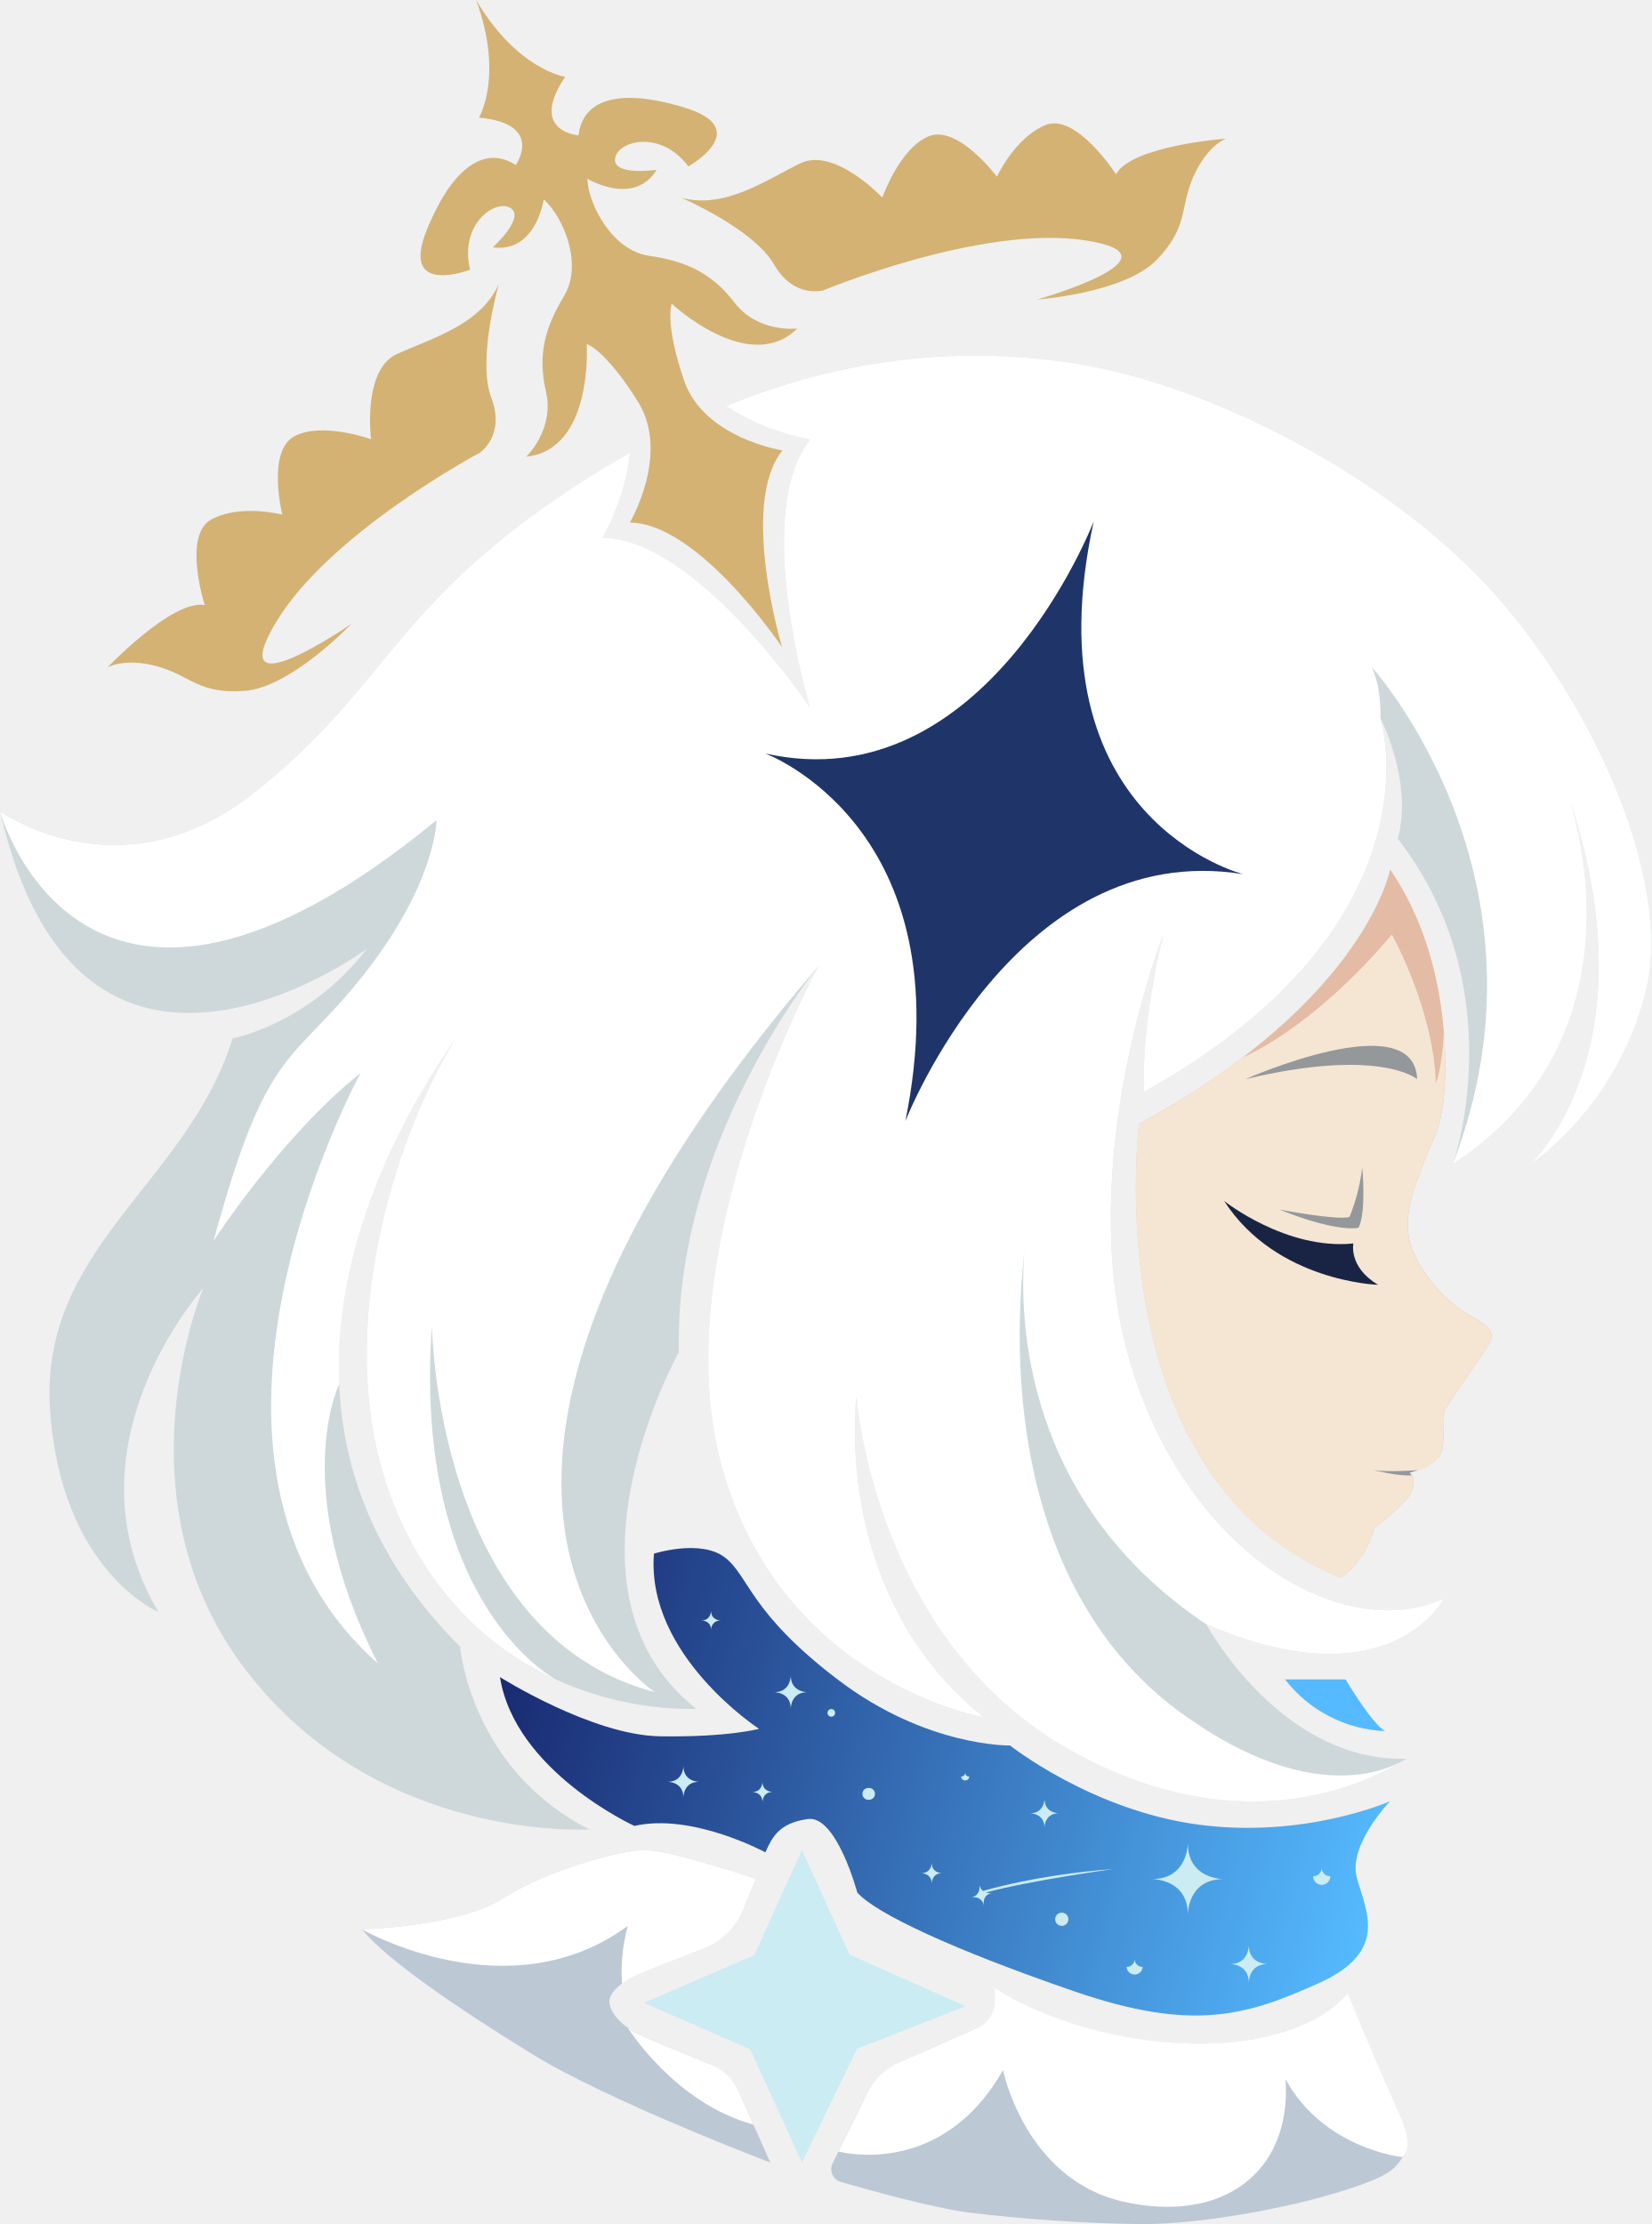
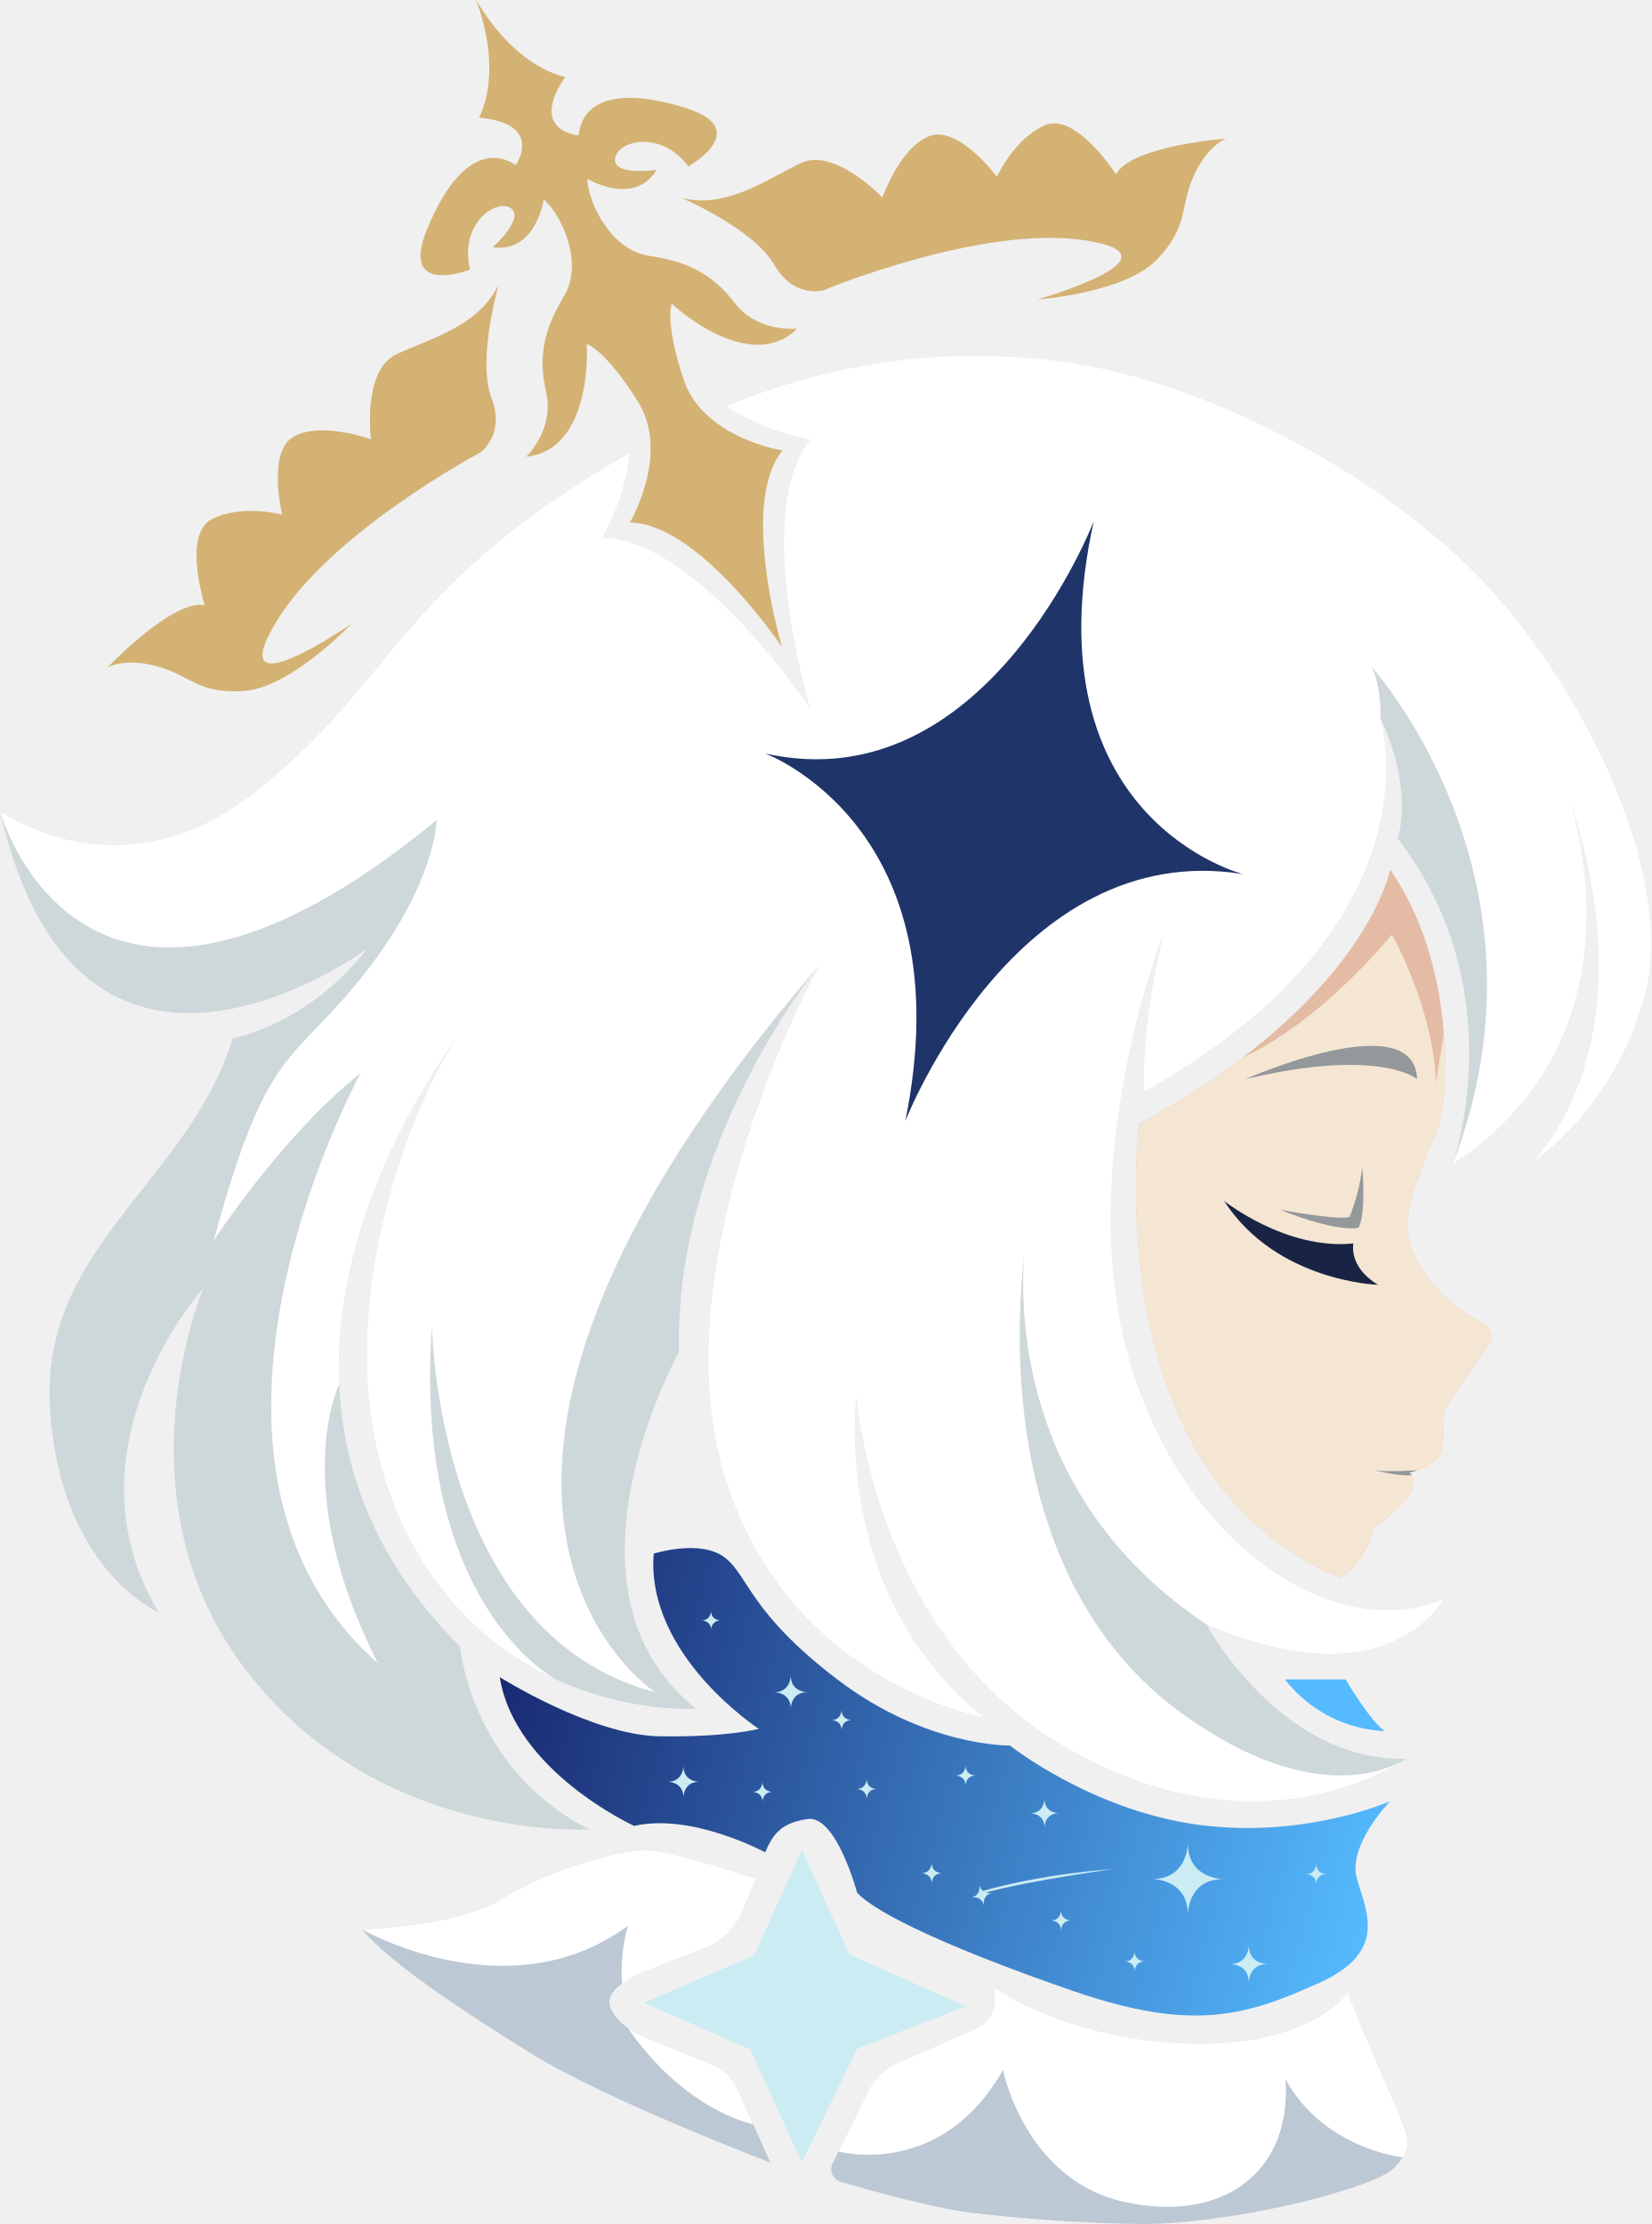
- <svg xmlns="http://www.w3.org/2000/svg" id="Layer_1" data-name="Layer 1" viewBox="0 0 646.68 870.98">
+ <svg xmlns="http://www.w3.org/2000/svg" id="Layer_1" data-name="Layer 1" viewBox="0 0 646.683 870.98">
  <defs>
-     <style>.cls-1{fill:url(#linear-gradient);}.cls-2{fill:#cbecf3;}.cls-3{fill:#bcc8d4;}.cls-4{fill:#fff;}.cls-5{fill:#e4bba5;}.cls-6{fill:#f5e6d3;}.cls-7{fill:#94989b;}.cls-8{fill:#192444;}.cls-9{fill:#55baff;}.cls-10{fill:#ced8da;}.cls-11{fill:#1f3469;}.cls-12{fill:#d4b273;}</style>
-     <linearGradient id="linear-gradient" x1="373.42" y1="717.45" x2="715.59" y2="809.14" gradientUnits="userSpaceOnUse">
+     <style>
+       .cls-1 {
+         fill: url(#linear-gradient);
+       }
+ 
+       .cls-2 {
+         fill: #cbecf3;
+       }
+ 
+       .cls-3 {
+         fill: #bcc8d4;
+       }
+ 
+       .cls-4 {
+         fill: #fff;
+       }
+ 
+       .cls-5 {
+         fill: #e4bba5;
+       }
+ 
+       .cls-6 {
+         fill: #f5e6d3;
+       }
+ 
+       .cls-7 {
+         fill: #94989b;
+       }
+ 
+       .cls-8 {
+         fill: #192444;
+       }
+ 
+       .cls-9 {
+         fill: #55baff;
+       }
+ 
+       .cls-10 {
+         fill: #ced8da;
+       }
+ 
+       .cls-11 {
+         fill: #1f3469;
+       }
+ 
+       .cls-12 {
+         fill: #d4b273;
+       }
+     </style>
+     <linearGradient id="linear-gradient" x1="373.415" y1="717.449" x2="715.592" y2="809.135" gradientUnits="userSpaceOnUse">
      <stop offset="0" stop-color="#192a72" />
      <stop offset="1" stop-color="#55baff" />
    </linearGradient>
  </defs>
  <g id="logo">
-     <path id="Cape" class="cls-1" d="M721.06,769.91s-16.64,17.1-13,30.15,12.6,28.79-15.07,41.17-48.59,19.34-95.6,3.15-77.62-30.37-85-38.7c0,0-8.1-30.37-19.35-28.79s-13.94,7-16.64,13.05c0,0-28.57-15.53-51.29-10.35,0,0-46.79-21.37-52.64-58.27,0,0,36,22.72,62.54,23.17s38.91-2.92,38.91-2.92-44.31-28.8-41.16-68.61c0,0,18.44-5.85,27.89,1.57s9.67,21.6,44.32,47.92,67.26,25.64,67.26,25.64,31.94,25.42,73.79,31S721.06,769.91,721.06,769.91Z" transform="translate(-176.66 -64.51)" />
-     <g id="Stars">
-       <path class="cls-2" d="M455.13,695.35s0,3.76-3.75,3.76c0,0,3.75,0,3.75,3.75a3.63,3.63,0,0,1,3.76-3.75S455.13,699.14,455.13,695.35Z" transform="translate(-176.66 -64.51)" />
-       <path class="cls-2" d="M486.35,720.74s0,6.48-6.48,6.48c0,0,6.48-.06,6.48,6.48,0,0-.1-6.48,6.48-6.48C492.83,727.22,486.35,727.27,486.35,720.74Z" transform="translate(-176.66 -64.51)" />
-       <path class="cls-2" d="M541.54,794s0,4.09-4.09,4.09c0,0,4.09,0,4.09,4.09,0,0-.06-4.09,4.08-4.09C545.62,798.11,541.54,798.14,541.54,794Z" transform="translate(-176.66 -64.51)" />
-       <path class="cls-2" d="M585.71,769s0,5.63-5.62,5.63c0,0,5.62,0,5.62,5.62,0,0-.08-5.62,5.63-5.62C591.34,774.64,585.71,774.68,585.71,769Z" transform="translate(-176.66 -64.51)" />
-       <path class="cls-2" d="M502.22,733.82a1.49,1.49,0,0,0,0,3,1.49,1.49,0,1,0,0-3Z" transform="translate(-176.66 -64.51)" />
-       <path class="cls-2" d="M475.26,762.3s0,4-4,4c0,0,4,0,4,4,0,0-.06-4,4-4C479.22,766.27,475.26,766.3,475.26,762.3Z" transform="translate(-176.66 -64.51)" />
-       <path class="cls-2" d="M444.3,756.16s0,6.14-6.15,6.14c0,0,6.15,0,6.15,6.15,0,0-.09-6.15,6.15-6.15C450.45,762.3,444.3,762.36,444.3,756.16Z" transform="translate(-176.66 -64.51)" />
-       <path class="cls-2" d="M516.86,764.72a2.32,2.32,0,1,0,0,4.63,2.32,2.32,0,1,0,0-4.63Z" transform="translate(-176.66 -64.51)" />
-       <path class="cls-2" d="M554.64,758.67a1.58,1.58,0,0,1-1.61,1.62,1.62,1.62,0,0,0,3.23,0A1.58,1.58,0,0,1,554.64,758.67Z" transform="translate(-176.66 -64.51)" />
-       <path class="cls-2" d="M592.32,813.56a2.59,2.59,0,0,0,0,5.17,2.59,2.59,0,1,0,0-5.17Z" transform="translate(-176.66 -64.51)" />
-       <path class="cls-2" d="M621,831.65a3.1,3.1,0,0,1-3.15,3.16,3.16,3.16,0,0,0,6.31,0A3.08,3.08,0,0,1,621,831.65Z" transform="translate(-176.66 -64.51)" />
-       <path class="cls-2" d="M641.86,786.46s-.06,13.95-14,13.95c0,0,14-.12,14,13.94,0,0-.21-13.94,13.94-13.94C655.8,800.41,641.86,800.52,641.86,786.46Z" transform="translate(-176.66 -64.51)" />
-       <path class="cls-2" d="M665.73,826.39s0,7.29-7.29,7.29c0,0,7.29-.06,7.29,7.29,0,0-.11-7.29,7.29-7.29C673,833.68,665.73,833.74,665.73,826.39Z" transform="translate(-176.66 -64.51)" />
-       <path class="cls-2" d="M694.27,795.93a3.32,3.32,0,0,1-3.37,3.37,3.37,3.37,0,0,0,6.74,0A3.28,3.28,0,0,1,694.27,795.93Z" transform="translate(-176.66 -64.51)" />
-       <path class="cls-2" d="M561.64,805.09l1.08.58c18.17-4.88,50.17-9.21,50.17-9.21-30.2,2.18-51,8.53-51.28,8.6a4.19,4.19,0,0,1-1.42-2.46s.9,4.14-3.22,5c0,0,4.13-.95,5,3.22,0,0-1-4.12,3.22-5A4.72,4.72,0,0,1,561.64,805.09Z" transform="translate(-176.66 -64.51)" />
-     </g>
+     <path id="Cape" class="cls-1" d="M721.063,769.914S704.416,787.011,708.015,800.059s12.598,28.795-15.072,41.167-48.591,19.346-95.607,3.149S519.725,814.006,512.301,805.682c0,0-8.098-30.369-19.346-28.795s-13.947,6.974-16.647,13.048c0,0-28.57-15.522-51.29-10.348,0,0-46.791-21.371-52.64-58.264,0,0,35.993,22.721,62.538,23.171s38.918-2.924,38.918-2.924-44.317-28.795-41.167-68.612c0,0,18.447-5.849,27.895,1.575s9.673,21.596,44.317,47.916,67.263,25.645,67.263,25.645,31.944,25.42,73.786,31.044S721.063,769.914,721.063,769.914Z" transform="translate(-176.6585 -64.51011)" />
+     <path id="Stars" class="cls-2" d="M458.888,699.109a3.631,3.631,0,0,0-3.754,3.754c0-3.786-3.754-3.754-3.754-3.754,3.738,0,3.754-3.754,3.754-3.754C455.134,699.14,458.888,699.109,458.888,699.109Zm27.458,21.627s-.027,6.48-6.48,6.48c0,0,6.48-.055,6.48,6.48,0,0-.096-6.48,6.48-6.48C492.826,727.216,486.346,727.271,486.346,720.735ZM541.537,794.025s-.017,4.085-4.086,4.085c0,0,4.086-.035,4.086,4.085,0,0-.061-4.085,4.085-4.085C545.622,798.11,541.537,798.145,541.537,794.025Zm44.175-25.012s-.024,5.625-5.625,5.625c0,0,5.625-.048,5.625,5.625,0,0-.084-5.625,5.625-5.625C591.336,774.637,585.711,774.685,585.711,769.012Zm-110.455-6.709s-.017,3.964-3.964,3.964c0,0,3.964-.034,3.964,3.963,0,0-.059-3.964,3.963-3.964C479.219,766.267,475.256,766.301,475.256,762.304Zm-30.953-6.148s-.026,6.148-6.148,6.148c0,0,6.148-.052,6.148,6.148,0,0-.091-6.148,6.148-6.148C450.451,762.304,444.303,762.356,444.303,756.155ZM641.857,786.462s-.059,13.943-13.943,13.943c0,0,13.943-.118,13.943,13.943,0,0-.207-13.943,13.943-13.943C655.801,800.405,641.857,800.523,641.857,786.462Zm50.261,8.027s-.017,3.981-3.981,3.981c0,0,3.981-.034,3.981,3.981,0,0-.059-3.981,3.981-3.981C696.1,798.47,692.119,798.503,692.119,794.489ZM621.009,828.673s-.017,3.981-3.981,3.981c0,0,3.981-.034,3.981,3.981,0,0-.059-3.981,3.981-3.981C624.99,832.654,621.009,832.688,621.009,828.673Zm-28.831-16.032s-.017,3.981-3.981,3.981c0,0,3.981-.034,3.981,3.981,0,0-.059-3.981,3.981-3.981C596.159,816.622,592.179,816.656,592.179,812.641Zm-37.36-56.759s-.017,3.981-3.981,3.981c0,0,3.981-.034,3.981,3.981,0,0-.059-3.981,3.981-3.981C558.799,759.863,554.818,759.897,554.818,755.882Zm-38.746,5.28s-.017,3.981-3.981,3.981c0,0,3.981-.034,3.981,3.981,0,0-.059-3.981,3.981-3.981C520.054,765.143,516.073,765.176,516.073,761.162Zm-9.838-26.991s-.017,3.981-3.981,3.981c0,0,3.981-.034,3.981,3.981,0,0-.059-3.981,3.981-3.981C510.216,738.152,506.235,738.186,506.235,734.171ZM665.729,826.387s-.031,7.292-7.292,7.292c0,0,7.292-.062,7.292,7.291,0,0-.108-7.291,7.291-7.291C673.021,833.679,665.729,833.741,665.729,826.387Zm-104.089-21.3,1.08.583c18.165-4.877,50.166-9.211,50.166-9.211-30.197,2.181-51.043,8.529-51.278,8.601a4.16,4.16,0,0,1-1.415-2.457s.898,4.137-3.217,5.048c0,0,4.125-.95,5.048,3.217,0,0-.977-4.119,3.217-5.048A4.722,4.722,0,0,1,561.64,805.087Z" transform="translate(-176.6585 -64.51011)" />
    <g id="Coller">
-       <polygon class="cls-2" points="314.05 724.52 295.38 765.69 252.18 784.36 293.8 802.59 314.05 846.9 335.64 802.36 378.16 785.71 332.72 765.47 314.05 724.52" />
-       <path class="cls-3" d="M566.29,852.23v2.09a2,2,0,0,1-1.19,1.83l-34.65,15.29a30.17,30.17,0,0,0-14.9,14.28l-12.82,26a5.21,5.21,0,0,0,3.21,7.3c11.25,3.26,35.82,10.1,50.23,12a633.55,633.55,0,0,0,67,4.5c20.92.23,54.21-5.4,76.48-12.14s22.95-9.45,26.32-14,2.25-9-3.6-22c-4-9-11.13-25.74-15.09-35.15a5.18,5.18,0,0,0-8-2.05c-7.69,6-24.86,15.48-56.55,14.71a160.42,160.42,0,0,1-68.91-17.24A5.19,5.19,0,0,0,566.29,852.23Z" transform="translate(-176.66 -64.51)" />
-       <path class="cls-4" d="M680.12,878.79c2.47,36.9-25.2,56.69-63.66,47.92s-47-51.52-47-51.52c-24.29,43-64.43,31.9-64.43,31.9l11.21-22.74a26,26,0,0,1,12.83-12.29l30.45-13.44a11.39,11.39,0,0,0,6.79-10.42v-5s30.15,20.47,76.49,21.6,61.64-19.57,61.64-19.57,12.14,29,18,42.06,7,17.55,3.6,22C726,909.39,695.06,906.17,680.12,878.79Z" transform="translate(-176.66 -64.51)" />
-       <path class="cls-3" d="M472.71,800.28l-4.33,10.51a31.51,31.51,0,0,1-17.64,17.35l-21.9,8.59s-15.75,5.85-13.27,13.49,13.27,11.93,13.27,11.93l25.05,10.35a23.56,23.56,0,0,1,12.52,12.18l11.92,26.73S414.89,887.34,385,868.9s-56.92-36.9-66.59-48.82c0,0,38.24-1.12,55.34-12.15s45.21-18.67,55.11-18.89S472.71,800.28,472.71,800.28Z" transform="translate(-176.66 -64.51)" />
-       <path class="cls-4" d="M422.55,818.73c-46.78,34.41-104.16,1.35-104.16,1.35s38.24-1.12,55.34-12.15,45.21-18.67,55.11-18.89,43.87,11.24,43.87,11.24L467.9,812a28.52,28.52,0,0,1-16,15.73l-23.06,9.05a40.1,40.1,0,0,0-8.6,4.6A67,67,0,0,1,422.55,818.73Z" transform="translate(-176.66 -64.51)" />
-       <path class="cls-4" d="M471.7,896.54l-5.78-13A20.51,20.51,0,0,0,455,873l-26.18-10.82a33.83,33.83,0,0,1-6.29-3.5S440.89,888.19,471.7,896.54Z" transform="translate(-176.66 -64.51)" />
+       <polygon class="cls-2" points="314.047 724.525 295.375 765.693 252.183 784.364 293.801 802.586 314.047 846.903 335.643 802.361 378.16 785.714 332.718 765.468 314.047 724.525" />
+       <path class="cls-3" d="M566.291,852.233v2.088a1.998,1.998,0,0,1-1.192,1.828l-34.652,15.288a30.206,30.206,0,0,0-14.902,14.283l-12.814,26.002a5.198,5.198,0,0,0,3.21,7.293c11.25,3.263,35.823,10.105,50.227,11.969a636.479,636.479,0,0,0,67.038,4.499c20.921.225,54.215-5.399,76.486-12.148s22.946-9.448,26.32-13.947,2.25-8.998-3.599-22.046c-4.052-9.039-11.127-25.745-15.092-35.156a5.179,5.179,0,0,0-7.987-2.051c-7.69,6.043-24.863,15.48-56.556,14.711a160.33,160.33,0,0,1-68.907-17.239A5.196,5.196,0,0,0,566.291,852.233Z" transform="translate(-176.6585 -64.51011)" />
+       <path class="cls-4" d="M680.12,878.794c2.475,36.893-25.195,56.689-63.664,47.916s-47.016-51.515-47.016-51.515c-24.295,42.967-64.426,31.894-64.426,31.894l11.208-22.743a25.991,25.991,0,0,1,12.823-12.291L559.501,858.619a11.387,11.387,0,0,0,6.791-10.418v-4.951s30.144,20.471,76.486,21.596,61.639-19.571,61.639-19.571,12.148,29.02,17.997,42.067,6.974,17.547,3.599,22.046C726.012,909.388,695.058,906.171,680.12,878.794Z" transform="translate(-176.6585 -64.51011)" />
+       <path class="cls-3" d="M472.709,800.284l-4.327,10.509a31.528,31.528,0,0,1-17.643,17.348l-21.897,8.587s-15.747,5.849-13.273,13.498S428.842,862.147,428.842,862.147L453.895,872.502a23.563,23.563,0,0,1,12.52,12.181l11.918,26.73s-63.438-24.071-93.358-42.517-56.914-36.893-66.588-48.816c0,0,38.243-1.125,55.34-12.148s45.217-18.672,55.115-18.896S472.709,800.284,472.709,800.284Z" transform="translate(-176.6585 -64.51011)" />
+       <path class="cls-4" d="M422.552,818.727c-46.782,34.416-104.165,1.353-104.165,1.353s38.243-1.125,55.34-12.148,45.217-18.672,55.115-18.896S472.709,800.284,472.709,800.284l-4.804,11.666a28.594,28.594,0,0,1-16.001,15.733l-23.062,9.044a40.327,40.327,0,0,0-8.597,4.603A66.845,66.845,0,0,1,422.552,818.727Z" transform="translate(-176.6585 -64.51011)" />
+       <path class="cls-4" d="M471.701,896.538,465.918,883.569a20.505,20.505,0,0,0-10.895-10.6L428.842,862.147a33.752,33.752,0,0,1-6.29-3.494S440.885,888.187,471.701,896.538Z" transform="translate(-176.6585 -64.51011)" />
    </g>
    <g id="Face">
-       <path class="cls-5" d="M721.06,405s-9.45,51.29-98.3,99.66c0,0-17.55,138.57,79,177.72,0,0,9.44-5.57,13-19.24,0,0,13-9.95,14.84-14.68,0,0,1.86-4.72-.84-7.25,0,0,11.31-2.53,12.66-8.78s-.51-13,1.18-16,15.86-23.12,16.87-25,4.72-5.57-6.41-11.31-23.29-20.64-24.81-31.83,3.38-21,6.42-29.58,7.42-12.32,7.93-33.07S739.73,432.2,721.06,405Z" transform="translate(-176.66 -64.51)" />
-       <path class="cls-6" d="M742.11,469.15c.32-6,.56,11.61.44,16.53-.51,20.75-4.9,24.46-7.93,33.07s-7.93,18.39-6.42,29.58,13.67,26.1,24.81,31.83,7.42,9.45,6.41,11.31-15.19,21.93-16.87,25,.16,9.78-1.18,16-12.66,8.78-12.66,8.78c2.7,2.53.84,7.25.84,7.25-1.85,4.73-14.84,14.68-14.84,14.68-3.55,13.67-13,19.24-13,19.24-96.51-39.15-79-177.72-79-177.72a316.77,316.77,0,0,0,40.71-26.12s26.44-10.44,58.32-48.06c0,0,16.37,29,17.21,58.21C739,488.72,741.33,483.5,742.11,469.15Z" transform="translate(-176.66 -64.51)" />
-       <path class="cls-7" d="M731.93,640.26s-11.74.89-17.31,0c0,0,9.9,2.52,14.88,2l-.79-1Z" transform="translate(-176.66 -64.51)" />
+       <path class="cls-5" d="M721.063,405.032s-9.448,51.29-98.307,99.656c0,0-17.547,138.574,78.96,177.717,0,0,9.448-5.568,12.991-19.234,0,0,12.991-9.954,14.847-14.679,0,0,1.856-4.724-.844-7.255,0,0,11.304-2.531,12.654-8.773s-.506-12.991,1.181-16.028,15.86-23.114,16.872-24.97,4.724-5.568-6.411-11.304S729.723,559.522,728.205,548.33s3.374-20.977,6.411-29.582,7.424-12.316,7.93-33.069S739.734,432.196,721.063,405.032Z" transform="translate(-176.6585 -64.51011)" />
+       <path class="cls-6" d="M742.109,469.153s.646,11.178.527,16.093c-.506,20.752-4.982,24.898-8.019,33.503s-7.93,18.39-6.411,29.582,13.666,26.095,24.802,31.832,7.424,9.448,6.411,11.304-15.185,21.933-16.872,24.97.169,9.786-1.181,16.028-12.654,8.773-12.654,8.773c2.7,2.531.844,7.255.844,7.255-1.856,4.724-14.847,14.679-14.847,14.679-3.543,13.666-12.991,19.234-12.991,19.234-96.507-39.143-78.96-177.717-78.96-177.717a316.642,316.642,0,0,0,40.717-26.12s26.433-10.436,58.32-48.06c0,0,16.366,29.02,17.209,58.208Z" transform="translate(-176.6585 -64.51011)" />
+       <path class="cls-7" d="M731.934,640.264s-11.744.882-17.311,0c0,0,9.893,2.518,14.88,1.978l-.792-1.004Z" transform="translate(-176.6585 -64.51011)" />
    </g>
    <g id="Eye">
-       <path class="cls-8" d="M656.05,534.83s24.3,19.35,50.62,16.65c0,0-2,9.22,9.67,16.2C716.34,567.68,676.52,566.55,656.05,534.83Z" transform="translate(-176.66 -64.51)" />
-       <path class="cls-7" d="M731.64,487.14s-14.4-12.6-67.27,0C664.37,487.14,730.62,457.78,731.64,487.14Z" transform="translate(-176.66 -64.51)" />
-       <path class="cls-7" d="M710.15,521.7s1.67,17.37-1.43,23.62c0,0-7.93,2.19-30.88-7.08,0,0,22.78,4.3,27.33,2.86A75.58,75.58,0,0,0,710.15,521.7Z" transform="translate(-176.66 -64.51)" />
+       <path class="cls-8" d="M656.05,534.833s24.295,19.346,50.616,16.647c0,0-2.025,9.223,9.673,16.197C716.338,567.677,676.521,566.552,656.05,534.833Z" transform="translate(-176.6585 -64.51011)" />
+       <path class="cls-7" d="M731.636,487.142s-14.397-12.598-67.263,0C664.373,487.142,730.623,457.785,731.636,487.142Z" transform="translate(-176.6585 -64.51011)" />
+       <path class="cls-7" d="M710.152,521.701s1.666,17.368-1.434,23.621c0,0-7.93,2.193-30.876-7.086,0,0,22.777,4.302,27.332,2.868A75.912,75.912,0,0,0,710.152,521.701Z" transform="translate(-176.6585 -64.51011)" />
    </g>
-     <path id="Back_Hair" data-name="Back Hair" class="cls-9" d="M679.9,722.22h23.73s10.46,17.66,15.52,20.25A52.34,52.34,0,0,1,679.9,722.22Z" transform="translate(-176.66 -64.51)" />
-     <path id="Hair_Shade" data-name="Hair Shade" class="cls-10" d="M821.17,452.94C809.87,498.13,777,519.75,776,520.42c1.09-1,47.79-45.37,15.26-143.14,5.4,17.05,25.73,96.36-45.64,143.14.37-1.08,23.91-68.63-21.62-127.54,0,0,6.75-18.21-6.73-47.21.46,1.49,24.52,80.92-92.47,146.42,0,0-2-22.26,7.41-61.38-.81,2.09-34.83,90-13.48,165.31,21.59,76.25,83.67,112.7,123.49,94.49-.47.92-21.73,40.8-93.13,10.12,0,0,29,54,78.29,52.64,0,0-54.66,39.82-131.6-3.38s-83.68-138.35-83.68-138.35S502,689.15,562,737.07c0,0-79-13.5-102.58-97.86-23.47-83.8,37-194.92,37.78-196.38-.85,1.05-56.67,69.46-54.66,151.17,0,0-52,93.13,6.75,139.69,0,0-79,5.41-115.41-72.88-31.42-67.52-1.6-153.12,21.05-189.24-26.23,37.38-88.9,147,1.91,237.83,0,0,4,47.92,50.61,71.54,0,0-82.34,5.4-134.3-62.09C221.67,652,255.67,570.5,256.28,569c-.64.7-55.78,62.45-17.53,126.87,0,0-38.47-16.21-42.51-79.64s54-88.41,71.53-145.1c0,0,29.69-5.4,52.62-35.07-1.9,1.39-112.95,82.48-143.73-54,0,0,47.25,34.42,99.89-7.43S330.64,301,403.42,253.86q10.13-6.56,20-12.1c-1.79,18.2-10.76,33.33-10.76,33.33,36.36.26,80.19,65,81.11,66.32-.47-1.56-22.65-76.51.23-104.78,0,0-17.73-2.72-33-13.12C509.63,203.67,553,201,591.71,205.94,645,212.69,713.19,247.11,755,289.62S832.64,407.05,821.17,452.94Z" transform="translate(-176.66 -64.51)" />
-     <path id="Hair" class="cls-4" d="M821.17,452.94C809.87,498.13,777,519.75,776,520.42c1.09-1,47.79-45.37,15.26-143.14,5.4,17.05,25.73,96.37-45.65,143.15,43.19-112-31.73-194.69-31.73-194.69,4,8.66,3.38,19.91,3.38,19.91S742.89,426,624.78,492.09c0,0-2-22.26,7.41-61.38-.81,2.09-34.83,90-13.48,165.31,21.59,76.25,83.67,112.7,123.49,94.49-.47.92-21.73,40.8-93.13,10.12-71.4-47.77-73.39-119.1-71.23-146.23-7.58,69.88,7.59,141.87,61.45,181,53.69,39,84.52,20.17,87.63,18.08-4.14,2.89-57.34,37.88-131.16-3.57-76.94-43.19-83.68-138.35-83.68-138.35S502,689.15,562,737.07c0,0-79-13.5-102.58-97.86-23.47-83.8,37-194.92,37.78-196.38-179.66,208.84-64.1,284.35-64.1,284.35-85.94-22.5-87.29-143.54-87.29-143.54-7.58,108.16,47.06,137.81,48.66,138.65-21.63-9.84-45-28-60.59-61.48-31.42-67.52-1.6-153.12,21.05-189.24-16.62,23.69-47.89,76.42-45.43,135,0,0-20,40.33,15.17,109.39-89.53-79.23-7.6-229.73-6.77-231.25-31,24.75-57.57,65.67-57.57,65.67C281.49,472.52,291,482,319.28,446s28.35-60.3,28.35-60.3c-139,114.28-171-3.59-171-3.59s47.25,34.42,99.89-7.43S330.64,301,403.42,253.86q10.13-6.56,20-12.1c-1.79,18.2-10.76,33.33-10.76,33.33,36.36.26,80.19,65,81.11,66.32-.47-1.56-22.65-76.51.23-104.78,0,0-17.73-2.72-33-13.12C509.63,203.67,553,201,591.71,205.94,645,212.69,713.19,247.11,755,289.62S832.64,407.05,821.17,452.94Z" transform="translate(-176.66 -64.51)" />
-     <path id="Hairclip" class="cls-11" d="M605,268.66s-42.29,110.28-128.67,90.93c0,0,78.28,28.8,54.89,144,0,0,43.19-111.13,132.27-96.73C663.47,406.83,579.34,385.6,605,268.66Z" transform="translate(-176.66 -64.51)" />
+     <path id="Back_Hair" data-name="Back Hair" class="cls-9" d="M679.895,722.223h23.733s10.461,17.659,15.522,20.246A52.362,52.362,0,0,1,679.895,722.223Z" transform="translate(-176.6585 -64.51011)" />
+     <path id="Hair_Shade" data-name="Hair Shade" class="cls-10" d="M821.173,452.943c-11.304,45.182-44.164,66.805-45.193,67.48,1.095-1.029,47.792-45.37,15.263-143.144,5.397,17.055,25.727,96.359-45.646,143.144.376-1.084,23.913-68.63-21.612-127.538,0,0,6.747-18.217-6.736-47.217.465,1.493,24.521,80.918-92.465,146.418,0,0-2.024-22.254,7.411-61.374-.818,2.09-34.829,89.955-13.483,165.309,21.59,76.251,83.672,112.695,123.49,94.489-.476.918-21.734,40.802-93.129,10.12,0,0,29.023,53.986,78.286,52.637,0,0-54.661,39.818-131.597-3.373-76.936-43.191-83.683-138.355-83.683-138.355S501.957,689.15,562.015,737.075c0,0-78.961-13.505-102.575-97.863-23.47-83.805,36.997-194.918,37.782-196.378-.852,1.051-56.674,69.46-54.661,151.163,0,0-51.962,93.129,6.747,139.693,0,0-78.961,5.409-115.405-72.877-31.423-67.524-1.604-153.121,21.048-189.244-26.235,37.384-88.904,147.026,1.902,237.833,0,0,4.048,47.914,50.613,71.539,0,0-82.334,5.398-134.296-62.093-51.497-66.882-17.498-148.343-16.889-149.803-.642.697-55.778,62.447-17.531,126.863,0,0-38.468-16.204-42.516-79.635-4.048-63.443,53.986-88.417,71.539-145.102,0,0,29.686-5.397,52.615-35.073-1.902,1.394-112.949,82.478-143.73-54.008,0,0,47.25,34.42,99.887-7.433,52.637-41.842,54.097-73.663,126.874-120.802Q413.54,247.302,423.384,241.755c-1.792,18.206-10.762,33.336-10.762,33.336,36.356.254,80.188,64.969,81.106,66.318-.465-1.559-22.652-76.505.232-104.776,0,0-17.73-2.721-33.038-13.129,48.71-19.831,92.089-22.464,130.79-17.564,53.311,6.747,121.477,41.167,163.318,83.683S832.642,407.053,821.173,452.943Z" transform="translate(-176.6585 -64.51011)" />
+     <path id="Hair" class="cls-4" d="M821.173,452.943c-11.304,45.182-44.164,66.805-45.193,67.48,1.095-1.029,47.792-45.37,15.263-143.144,5.397,17.055,25.727,96.37-45.657,143.155,43.191-112.031-31.721-194.697-31.721-194.697,4.048,8.66,3.373,19.909,3.373,19.909s25.649,80.31-92.454,146.44c0,0-2.024-22.254,7.411-61.374-.818,2.09-34.829,89.955-13.483,165.309,21.59,76.251,83.672,112.695,123.49,94.489-.476.918-21.734,40.802-93.129,10.12C577.666,652.861,575.675,581.532,577.843,554.401c-7.587,69.88,7.587,141.872,61.452,180.982,53.687,38.988,84.513,20.163,87.621,18.073-4.137,2.898-57.337,37.882-131.155-3.562-76.936-43.191-83.683-138.355-83.683-138.355S501.957,689.15,562.015,737.075c0,0-78.961-13.505-102.575-97.863-23.47-83.805,36.997-194.918,37.782-196.378C317.557,651.666,433.117,727.176,433.117,727.176c-85.94-22.497-87.289-143.531-87.289-143.531-7.576,108.16,47.062,137.802,48.666,138.643-21.634-9.833-45.005-28.005-60.589-61.474-31.423-67.524-1.604-153.121,21.048-189.244-16.624,23.691-47.892,76.417-45.436,134.971,0,0-20.042,40.326,15.175,109.388-89.534-79.226-7.599-229.725-6.769-231.252-31.036,24.753-57.57,65.677-57.57,65.677,21.137-77.832,30.593-68.387,58.93-104.377,28.348-35.991,28.348-60.29,28.348-60.29C208.612,499.961,176.658,382.09,176.658,382.09s47.25,34.42,99.887-7.433c52.637-41.842,54.097-73.663,126.874-120.802Q413.54,247.302,423.384,241.755c-1.792,18.206-10.762,33.336-10.762,33.336,36.356.254,80.188,64.969,81.106,66.318-.465-1.559-22.652-76.505.232-104.776,0,0-17.73-2.721-33.038-13.129,48.71-19.831,92.089-22.464,130.79-17.564,53.311,6.747,121.477,41.167,163.318,83.683S832.642,407.053,821.173,452.943Z" transform="translate(-176.6585 -64.51011)" />
+     <path id="Hairclip" class="cls-11" d="M604.984,268.664S562.692,378.937,476.308,359.59c0,0,78.285,28.795,54.89,143.973,0,0,43.192-111.129,132.275-96.732C663.473,406.832,579.339,385.599,604.984,268.664Z" transform="translate(-176.6585 -64.51011)" />
    <g id="Crown">
-       <path class="cls-12" d="M482.92,317.9s-16.82-56,.17-77c0,0-30.89-4.75-38.6-27.55s-4.75-29.89-4.75-29.89,30.24,28.36,49.17,9.7c0,0-15.34,1.91-24.59-10.14s-19.46-16.25-33.56-18.35-23.59-19.56-24.1-30.16c0,0,18.28,11,27.15-3.49,0,0-17.21,2.51-16.27-4.43s17.76-11.5,28.7,3.09c0,0,26-14.57-1.4-23s-40.22-2.16-41.6,10.84c0,0-19.76-1.4-5.23-22.93,0,0-18.8-2.72-34.89-30.08h0c10.94,29.8,1.11,46.05,1.11,46.05,25.86,2.43,14.41,18.59,14.41,18.59-10.93-7.18-23.93-1.24-34.78,25.27s16.9,15.69,16.9,15.69c-4.33-17.71,9.87-27.83,15.82-24.14s-6.9,15.38-6.9,15.38c16.86,2.37,19.93-18.76,19.93-18.76,7.87,7.12,15.35,25.53,8,37.76s-10.55,22.79-7.12,37.59-7.76,25.43-7.76,25.43c26.43-2.78,23.7-44.15,23.7-44.15s7.36,2.21,20.09,22.64-3.21,47.31-3.21,47.31c27,.18,59.59,48.73,59.59,48.73" transform="translate(-176.66 -64.51)" />
-       <path class="cls-12" d="M613.72,132.75s-15.65-24.22-27.65-19.26-19,20.23-19,20.23-15.27-20.49-26.68-15.84-18.2,24-18.2,24S503.42,121.91,490,128.5s-29.46,18-46.45,13.48c0,0,28.25,12.19,36.18,26s19.55,10.18,19.55,10.18S561,152.41,601.62,158.64s-18.76,23.17-18.76,23.17,34.2-2.44,46.84-15.6,8.86-20.39,14.38-32.67,12.7-14.73,12.7-14.73S619.88,121.5,613.72,132.75Z" transform="translate(-176.66 -64.51)" />
-       <path class="cls-12" d="M372,175.81c-7.28,16-26.27,21.14-39.89,27.35s-10.14,33.38-10.14,33.38-19.25-7-30.08-1.14-4.68,30.66-4.68,30.66S271,261.77,259.5,267.9s-2.66,33.59-2.66,33.59c-12.61-2.39-38.1,24.43-38.1,24.43s6.44-4,19.44-.47,16.19,11.05,34.38,9.62,41.78-26.3,41.78-26.3-50.78,35.15-29.81-.21,80-66.73,80-66.73,10.17-6.68,4.53-21.56S372,175.81,372,175.81Z" transform="translate(-176.66 -64.51)" />
+       <g>
+         <path class="cls-12" d="M482.924,317.902s-16.823-56.004.162-76.986c0,0-30.89-4.746-38.599-27.543-7.71-22.797-4.746-29.891-4.746-29.891s30.24,28.359,49.165,9.7c0,0-15.333,1.908-24.589-10.14-9.256-12.049-19.456-16.253-33.56-18.352-14.104-2.098-23.588-19.558-24.095-30.157,0,0,18.276,11.032,27.143-3.497,0,0-17.202,2.514-16.269-4.43.933-6.944,17.76-11.498,28.7,3.089,0,0,25.977-14.57-1.399-23.013-27.376-8.443-40.215-2.165-41.597,10.84,0,0-19.758-1.407-5.229-22.93,0,0-18.798-2.726-34.888-30.083h0c10.933,29.796,1.107,46.052,1.107,46.052,25.854,2.429,14.404,18.592,14.404,18.592-10.928-7.185-23.927-1.246-34.775,25.27-10.847,26.515,16.898,15.685,16.898,15.685-4.332-17.712,9.866-27.827,15.825-24.141,5.958,3.686-6.901,15.385-6.901,15.385,16.856,2.367,19.927-18.759,19.927-18.759,7.869,7.118,15.345,25.527,8.017,37.76-7.329,12.232-10.551,22.783-7.113,37.583,3.438,14.8-7.767,25.439-7.767,25.439,26.43-2.786,23.702-44.153,23.702-44.153s7.363,2.211,20.09,22.636c12.726,20.425-3.208,47.31-3.208,47.31,26.994.187,59.592,48.735,59.592,48.735" transform="translate(-176.6585 -64.51011)" />
+         <path class="cls-12" d="M613.72,132.749s-15.649-24.216-27.651-19.258-18.984,20.232-18.984,20.232-15.262-20.488-26.67-15.845-18.203,23.976-18.203,23.976-18.79-19.943-32.231-13.35c-13.441,6.593-29.458,18.016-46.45,13.474,0,0,28.25,12.189,36.181,25.99,7.931,13.8,19.545,10.179,19.545,10.179s61.734-25.74,102.361-19.507c40.627,6.232-18.755,23.174-18.755,23.174s34.195-2.448,46.839-15.602c12.643-13.155,8.859-20.386,14.379-32.675,5.52-12.289,12.701-14.725,12.701-14.725S619.877,121.496,613.72,132.749Z" transform="translate(-176.6585 -64.51011)" />
+         <path class="cls-12" d="M371.968,175.81c-7.273,16.015-26.265,21.144-39.89,27.349-13.625,6.205-10.135,33.382-10.135,33.382s-19.253-7.017-30.081-1.146c-10.828,5.871-4.678,30.668-4.678,30.668s-16.235-4.297-27.683,1.833c-11.448,6.13-2.663,33.591-2.663,33.591-12.604-2.382-38.098,24.437-38.098,24.437s6.439-4.005,19.44-.473c13.001,3.532,16.188,11.045,34.378,9.621,18.19-1.424,41.781-26.299,41.781-26.299s-50.776,35.143-29.812-.211c20.964-35.354,80.032-66.732,80.032-66.732s10.17-6.678,4.536-21.565C363.462,205.379,371.968,175.81,371.968,175.81Z" transform="translate(-176.6585 -64.51011)" />
+       </g>
    </g>
  </g>
</svg>
